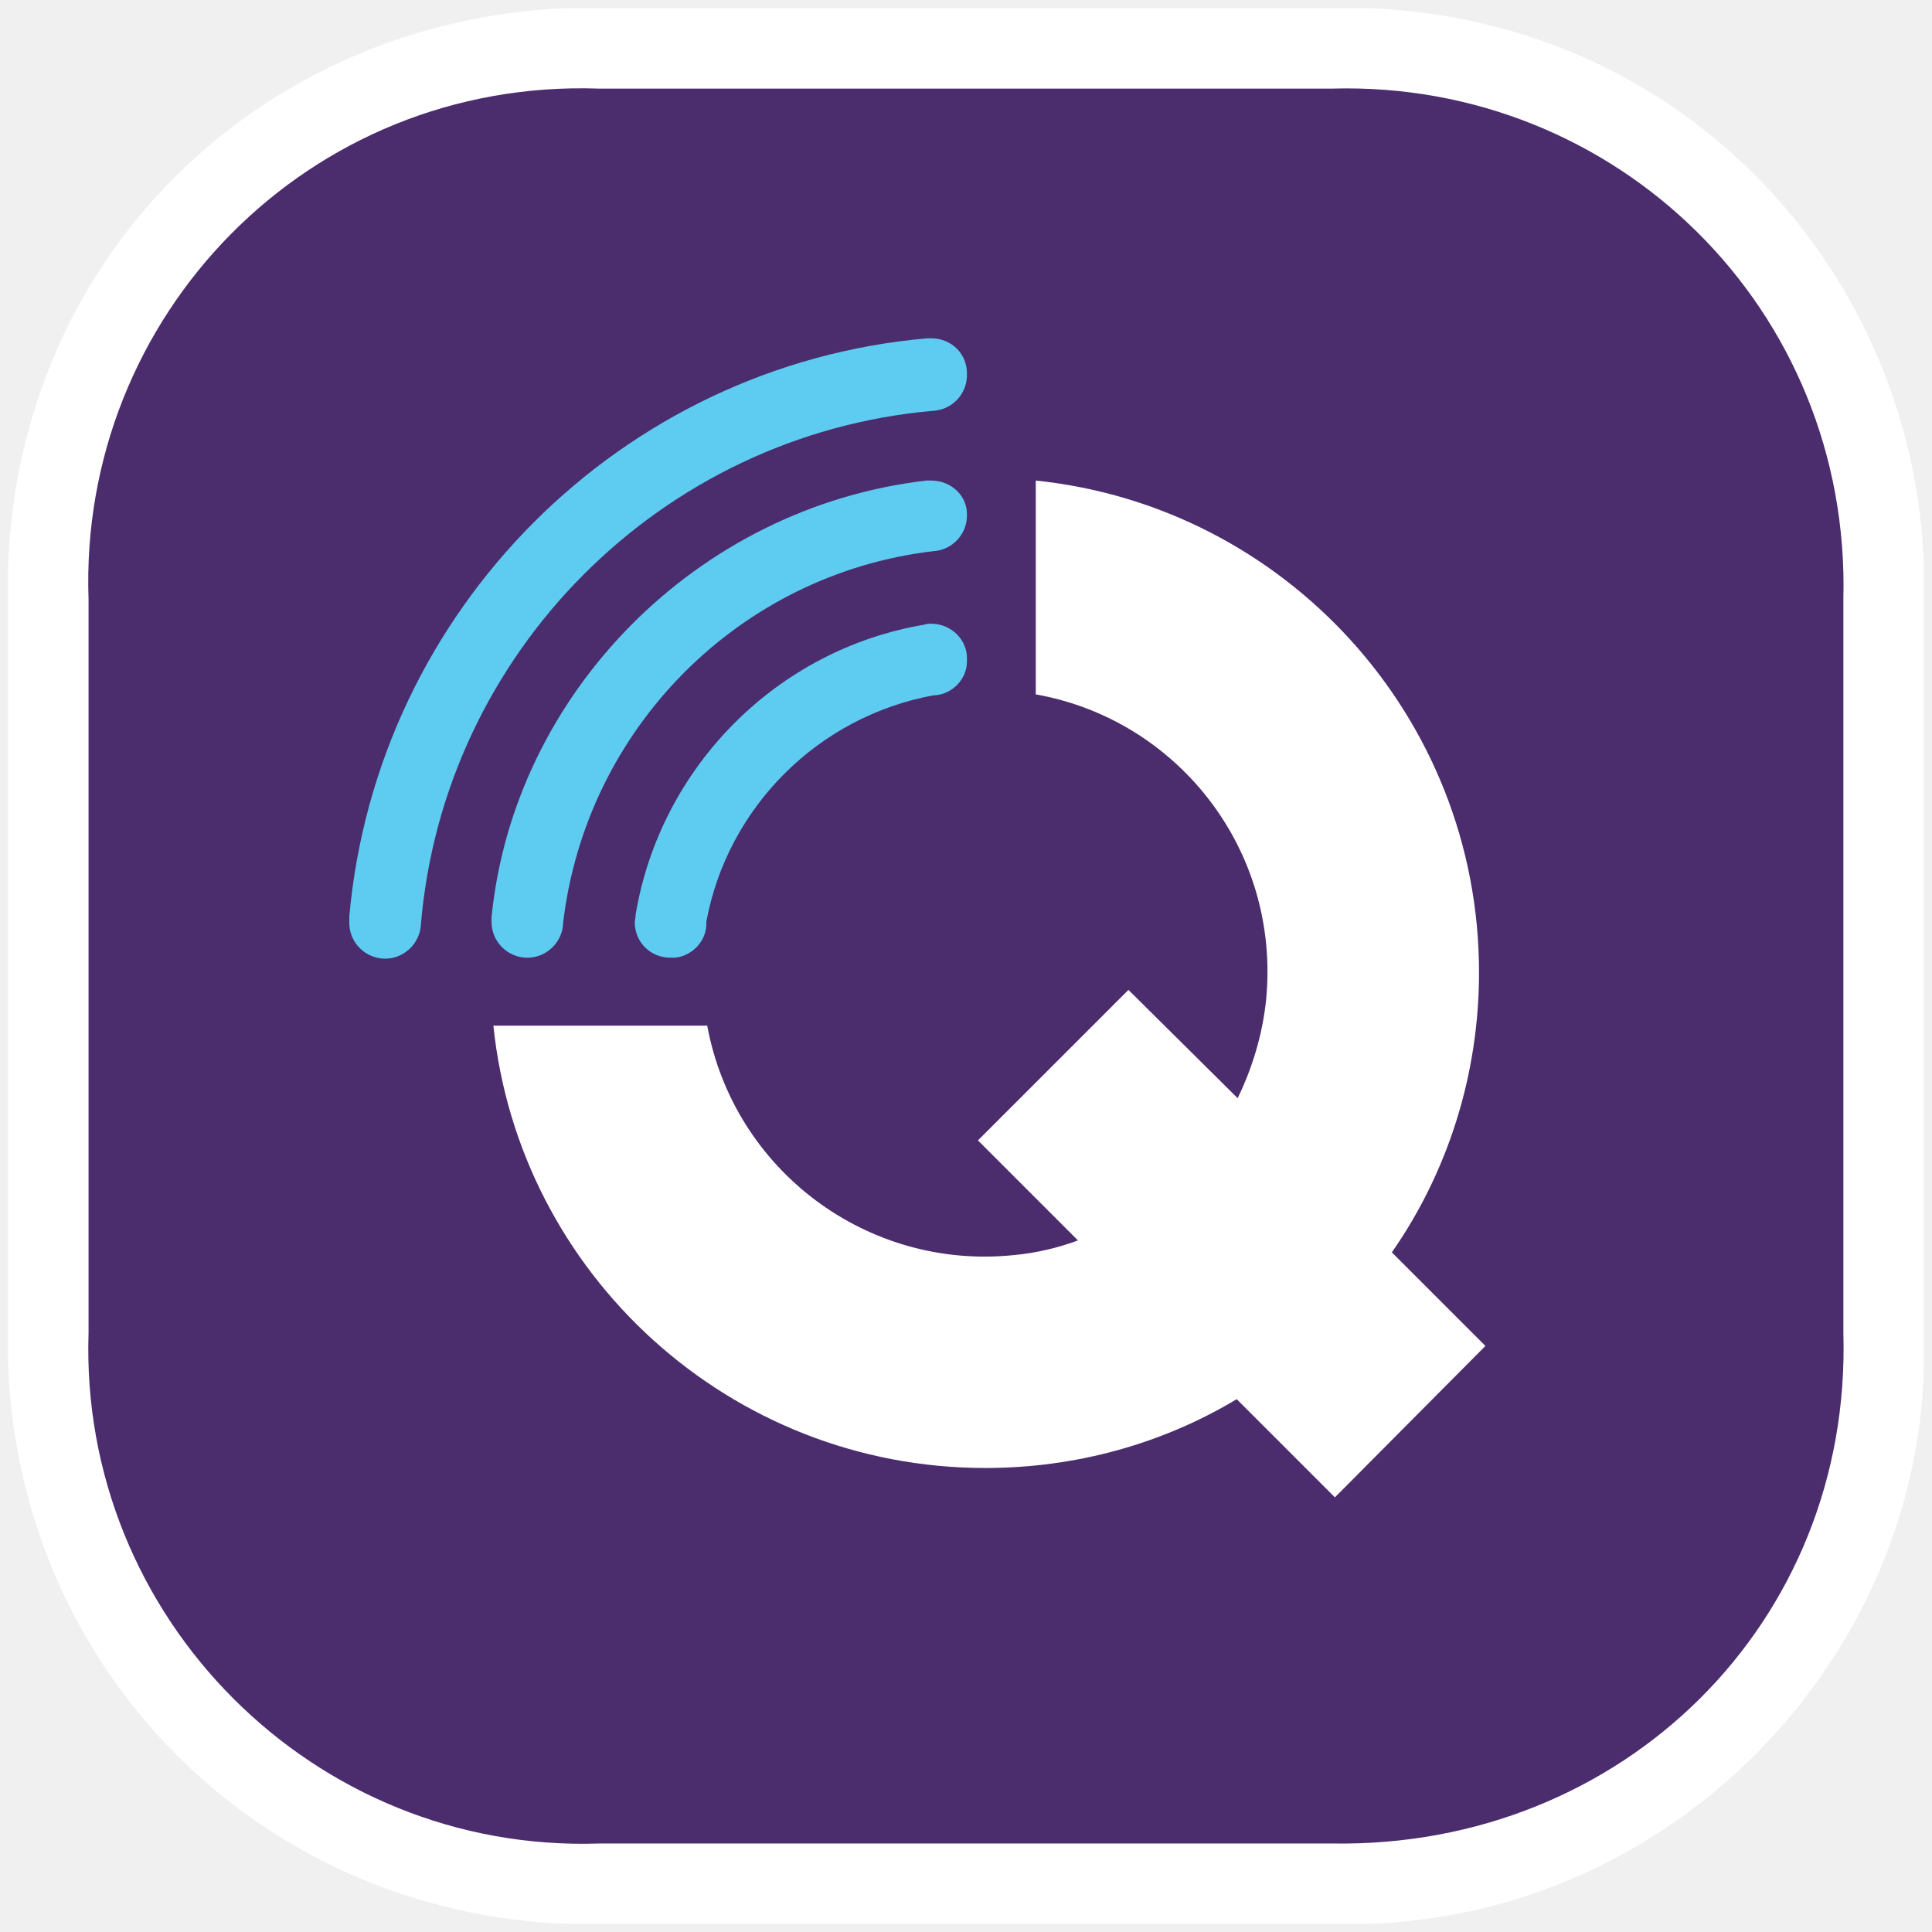
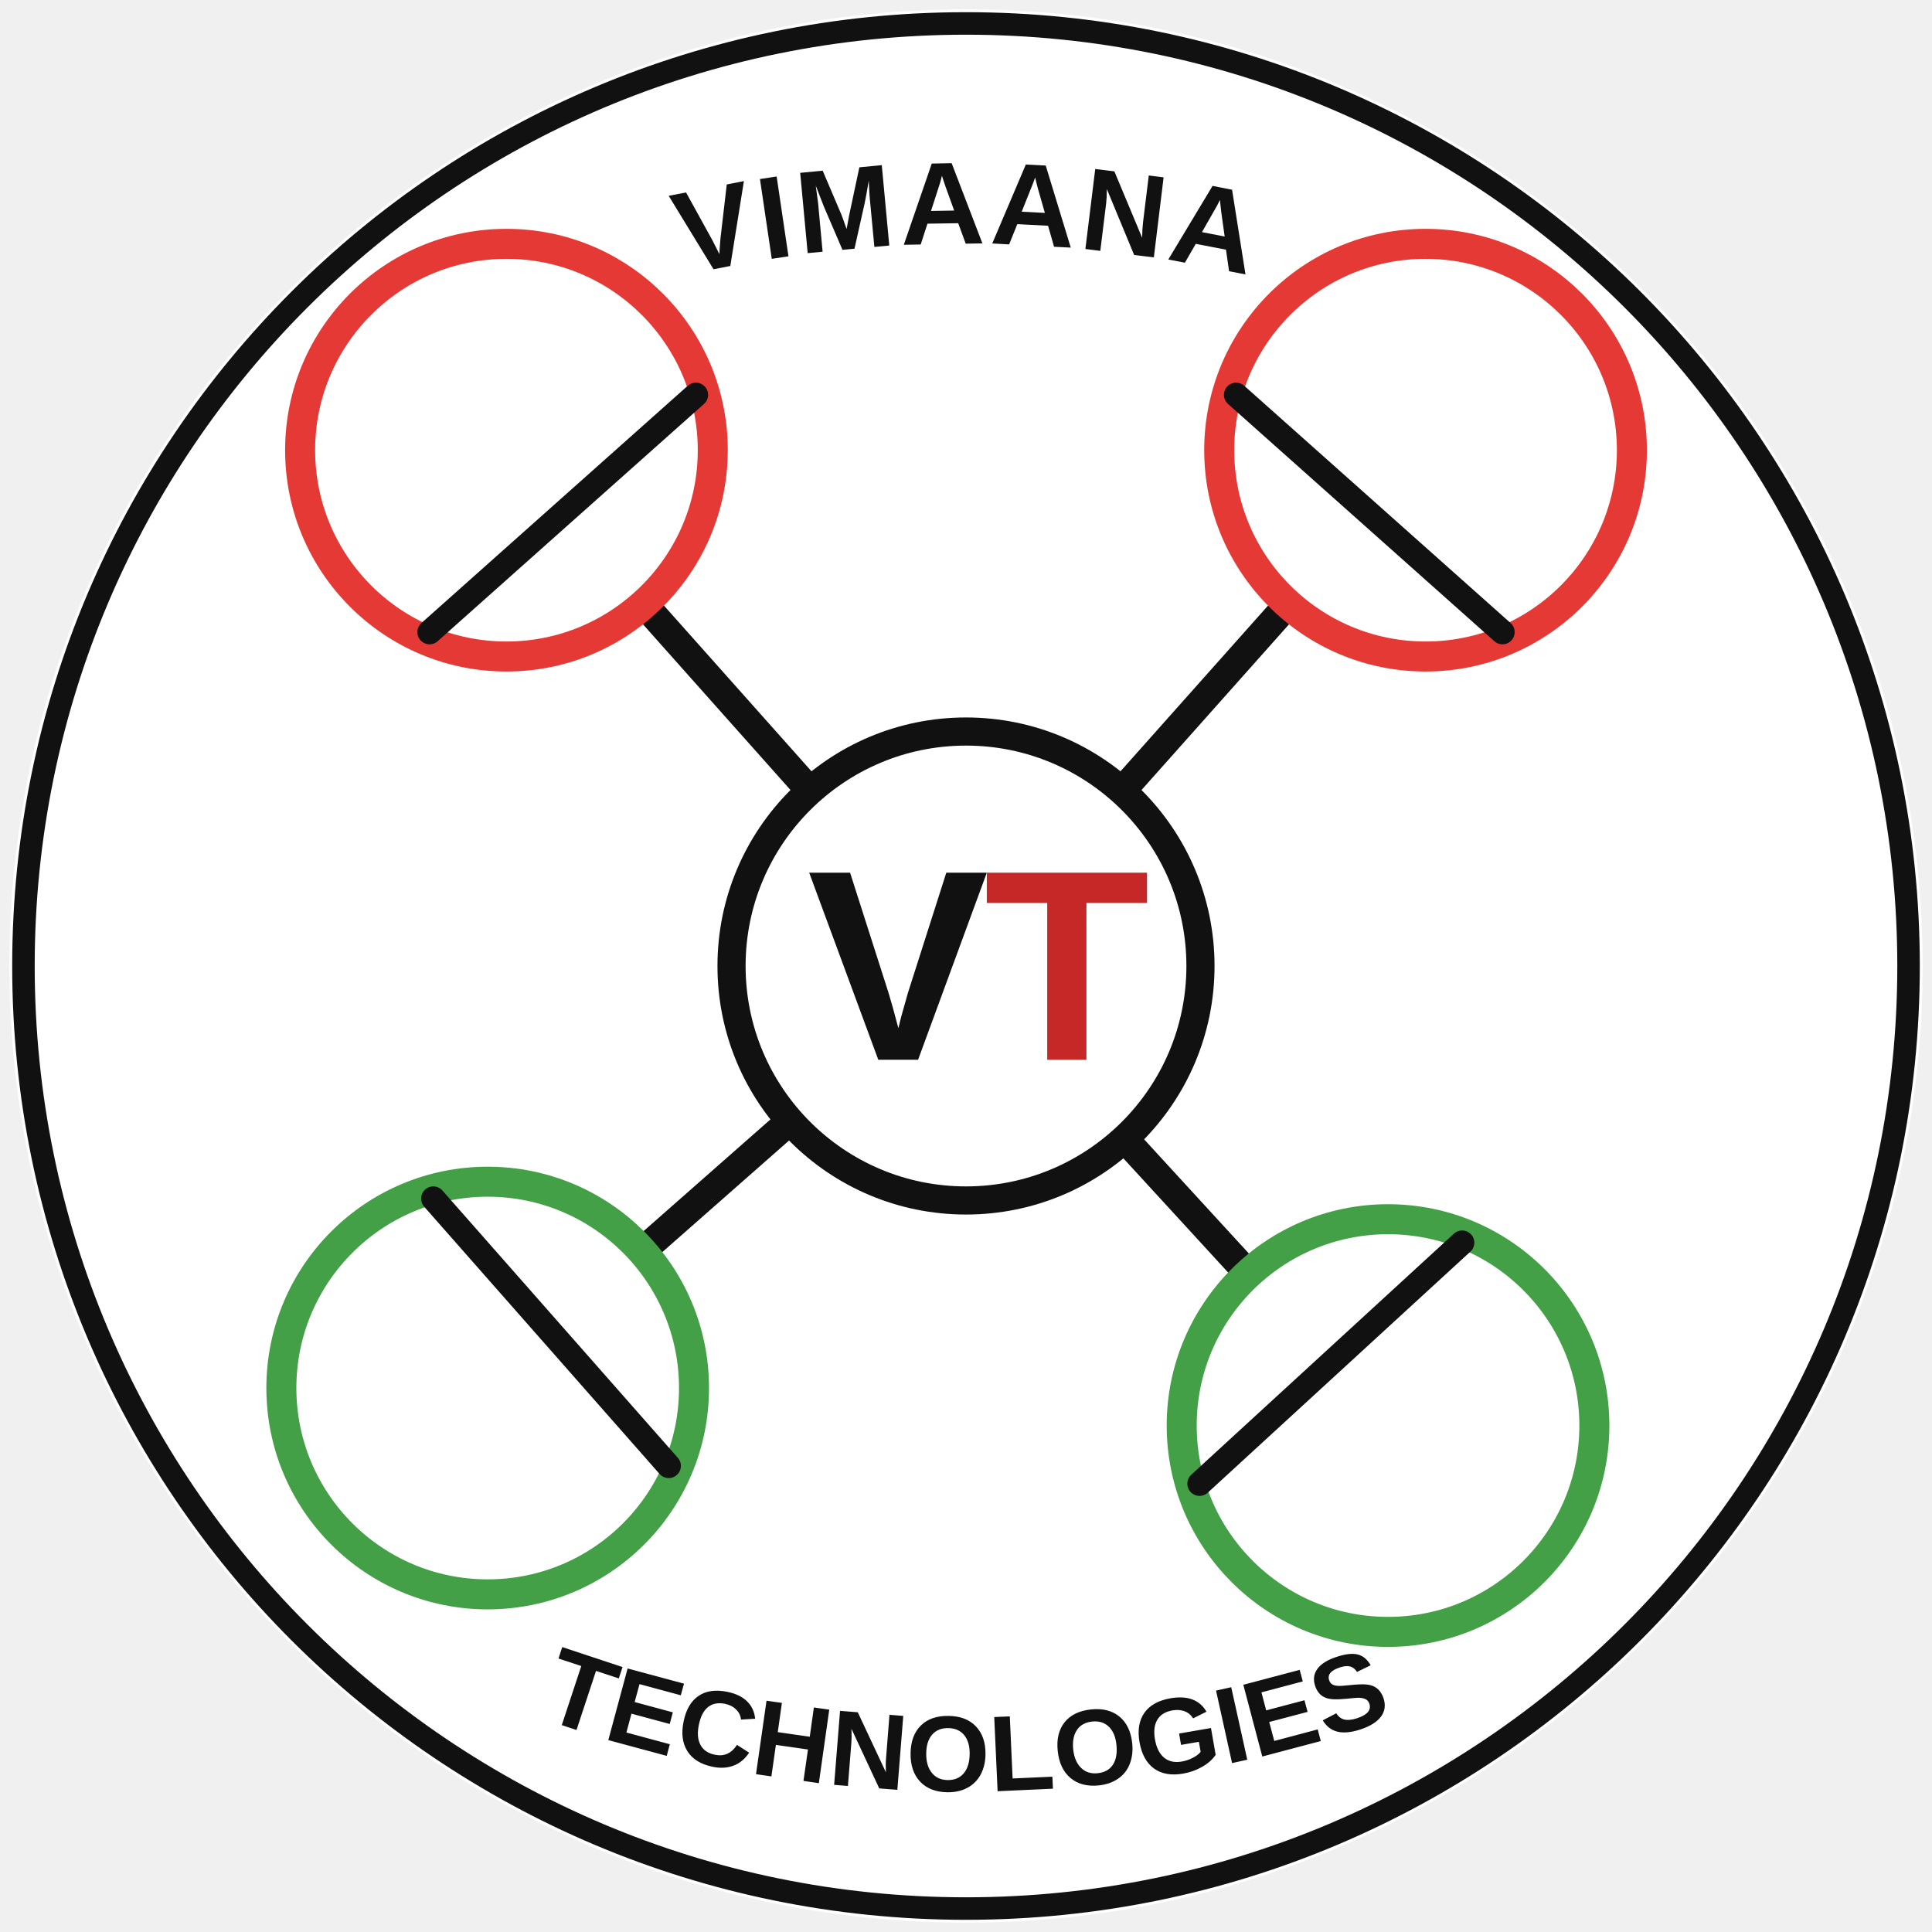
- <svg xmlns="http://www.w3.org/2000/svg" xml:space="preserve" id="Layer_1" width="72" height="72" x="0" y="0" version="1.1">
-   <style id="style873" type="text/css">
-         .st1{fill:#4b2c6d}.st2{fill:#5ecbf1}
-     </style>
-   <path id="path877-3" d="M50.922.301H21.078C9.763.803.739 9.417.302 21.077V50.92C.78 62.411 9.766 71.246 21.078 71.697H50.92c11.448-.331 20.533-9.834 20.776-20.776V21.077C71.342 10.284 62.925.735 50.922.301" class="st1" style="fill:#fff;fill-opacity:1" />
-   <path id="path877-1" d="M49.669 3.302H22.33c-10.857-.379-19.4 8.495-19.03 19.03V49.67c-.348 10.622 8.402 19.389 19.03 19.032h27.337c10.788.164 19.345-8.21 19.03-19.03v-27.34c.28-10.837-8.471-19.314-19.03-19.031Z" class="st1" style="fill:#4b2c6d;fill-opacity:.996" />
-   <path id="path879" d="M34.7 12.607h-.137c-11.423.992-20.52 10.123-21.546 21.546v.24c0 .752.616 1.334 1.334 1.334s1.3-.581 1.334-1.265c.855-10.157 8.96-18.263 19.084-19.152a1.333 1.333 0 0 0 1.265-1.265v-.068c.034-.788-.581-1.37-1.334-1.37" class="st2" />
-   <path id="path881" d="M34.7 17.908h-.171c-8.584.992-15.39 7.969-16.211 16.279v.171c0 .752.616 1.334 1.334 1.334s1.3-.581 1.334-1.265v-.034c.855-7.25 6.566-12.996 13.783-13.851a1.333 1.333 0 0 0 1.265-1.265v-.068c.034-.719-.581-1.301-1.334-1.301" class="st2" />
-   <path id="path883" d="M34.7 23.243c-.068 0-.171 0-.239.034-5.506.923-9.85 5.301-10.773 10.807v.034c0 .068-.034.205-.034.239 0 .752.581 1.334 1.334 1.334h.171c.616-.068 1.129-.581 1.163-1.197v-.137c.787-4.275 4.172-7.661 8.482-8.447h.068c.65-.068 1.163-.616 1.163-1.265v-.068c.033-.718-.582-1.334-1.335-1.334" class="st2" />
-   <path id="path883-3" d="m49.748 55.802-3.659-3.659c-2.736 1.642-5.951 2.565-9.371 2.565-9.508 0-17.374-7.216-18.331-16.484h7.969a10.52 10.52 0 0 0 11.423 8.55 9.4 9.4 0 0 0 2.394-.547l-3.728-3.728 5.609-5.609 4.07 4.036c.547-1.129.923-2.36 1.06-3.659.547-5.643-3.352-10.465-8.584-11.389v-7.969c9.268.958 16.519 8.789 16.519 18.331 0 3.865-1.197 7.49-3.249 10.431l3.488 3.488z" class="st2" style="fill:#fff;fill-opacity:1" />
+ <svg xmlns="http://www.w3.org/2000/svg" viewBox="0 0 206 206" width="72" height="72">
+   <circle cx="103" cy="103" r="102" fill="#fff" />
+   <circle cx="103" cy="103" r="100.5" fill="none" stroke="#111" stroke-width="2.4" />
+   <line x1="103" y1="103" x2="60.0" y2="54.7" stroke="#111" stroke-width="3" stroke-linecap="round" />
+   <circle cx="54" cy="48" r="22" fill="#fff" stroke="#e53935" stroke-width="3.2" />
+   <line x1="74.2" y1="42.1" x2="45.8" y2="67.4" stroke="#111" stroke-width="2.6" stroke-linecap="round" />
+   <line x1="103" y1="103" x2="146.0" y2="54.7" stroke="#111" stroke-width="3" stroke-linecap="round" />
+   <circle cx="152" cy="48" r="22" fill="#fff" stroke="#e53935" stroke-width="3.2" />
+   <line x1="160.2" y1="67.4" x2="131.8" y2="42.1" stroke="#111" stroke-width="2.6" stroke-linecap="round" />
+   <line x1="103" y1="103" x2="58.7" y2="142.0" stroke="#111" stroke-width="3" stroke-linecap="round" />
+   <circle cx="52" cy="148" r="22" fill="#fff" stroke="#43a047" stroke-width="3.2" />
+   <line x1="46.2" y1="127.8" x2="71.3" y2="156.3" stroke="#111" stroke-width="2.6" stroke-linecap="round" />
+   <line x1="103" y1="103" x2="141.9" y2="145.4" stroke="#111" stroke-width="3" stroke-linecap="round" />
+   <circle cx="148" cy="152" r="22" fill="#fff" stroke="#43a047" stroke-width="3.2" />
+   <line x1="127.9" y1="158.2" x2="155.9" y2="132.5" stroke="#111" stroke-width="2.6" stroke-linecap="round" />
+   <circle cx="103" cy="103" r="25" fill="#fff" stroke="#111" stroke-width="3" />
+   <path d="M97.89 113.00H93.65L86.28 93.05H90.64L94.74 105.86Q95.13 107.11 95.79 109.63L96.09 108.41L96.81 105.86L100.90 93.05H105.22Z" fill="#111" />
+   <path d="M115.84 96.28V113.00H111.66V96.28H105.22V93.05H122.30V96.28Z" fill="#c62828" />
+   <path d="M77.87 28.36 76.08 28.71 71.30 20.88 73.15 20.52 75.95 25.60Q76.21 26.09 76.71 27.10L76.73 26.57L76.82 25.43L77.49 19.67L79.32 19.31Z M82.29 27.60 81.03 19.09 82.81 18.82 84.07 27.33Z M93.23 26.33 92.74 21.14Q92.73 20.96 92.71 20.78Q92.70 20.61 92.63 19.26Q92.35 20.94 92.21 21.60L91.11 26.52L89.83 26.64L87.84 22.01L86.98 19.79Q87.18 21.19 87.23 21.65L87.71 26.84L86.12 26.99L85.32 18.43L87.72 18.20L89.70 22.85L89.87 23.30L90.27 24.42L90.53 23.01L91.63 17.84L94.02 17.61L94.82 26.18Z M102.97 25.98 102.17 23.80 98.89 23.85 98.17 26.07 96.37 26.10 99.35 17.44 101.47 17.40 104.75 25.95ZM100.44 18.75 100.40 18.88Q100.35 19.10 100.27 19.39Q100.18 19.67 99.27 22.49L101.74 22.45L100.85 19.99L100.57 19.17Z M112.39 26.31 111.75 24.07 108.47 23.90 107.60 26.06 105.80 25.96 109.38 17.54 111.50 17.65 114.17 26.40ZM110.37 18.92 110.33 19.05Q110.25 19.26 110.15 19.54Q110.05 19.82 108.94 22.57L111.41 22.70L110.69 20.19L110.47 19.34Z M120.93 27.19 118.02 20.16Q118.01 21.13 117.94 21.71L117.32 26.75L115.73 26.55L116.78 18.02L118.82 18.27L121.78 25.35Q121.79 24.43 121.88 23.67L122.49 18.71L124.07 18.91L123.03 27.44Z M131.05 28.92 130.72 26.62 127.50 26.00 126.34 28.01 124.57 27.67 129.29 19.82 131.37 20.23 132.80 29.26ZM130.08 21.32 130.01 21.45Q129.91 21.65 129.78 21.91Q129.64 22.17 128.16 24.75L130.58 25.22L130.22 22.63L130.12 21.76Z" fill="#111" />
+   <path d="M63.55 178.16 61.47 184.46 59.90 183.94 61.98 177.64 59.55 176.84 59.95 175.62 66.38 177.75 65.98 178.96Z M64.86 185.54 66.92 177.90 72.93 179.52 72.59 180.76 68.19 179.57 67.67 181.48 71.74 182.58 71.41 183.82 67.33 182.72 66.79 184.73 71.42 185.98 71.09 187.22Z M76.23 187.10Q77.70 187.41 78.58 186.05L79.88 186.88Q79.19 187.91 78.19 188.27Q77.20 188.64 75.97 188.38Q74.10 187.99 73.30 186.73Q72.49 185.46 72.89 183.55Q73.28 181.64 74.48 180.83Q75.67 180.01 77.54 180.39Q78.91 180.67 79.65 181.40Q80.40 182.12 80.52 183.26L79.01 183.35Q78.95 182.73 78.49 182.28Q78.03 181.82 77.31 181.67Q76.21 181.45 75.50 182.01Q74.79 182.58 74.52 183.89Q74.24 185.23 74.69 186.05Q75.13 186.88 76.23 187.10Z M85.67 189.89 86.15 186.54 82.73 186.05 82.25 189.41 80.61 189.17 81.73 181.34 83.37 181.57 82.93 184.69 86.34 185.18 86.78 182.06 88.42 182.29 87.31 190.13Z M93.75 190.69 90.79 184.34Q90.82 185.24 90.78 185.77L90.41 190.43L88.94 190.31L89.57 182.42L91.46 182.57L94.46 188.97Q94.42 188.12 94.48 187.42L94.84 182.84L96.31 182.96L95.68 190.84Z M105.08 187.05Q105.06 188.29 104.56 189.22Q104.05 190.15 103.14 190.63Q102.22 191.12 101.01 191.10Q99.14 191.07 98.10 189.96Q97.06 188.84 97.09 186.94Q97.12 185.03 98.19 183.98Q99.26 182.93 101.14 182.96Q103.02 182.98 104.06 184.08Q105.10 185.17 105.08 187.05ZM103.39 187.03Q103.41 185.75 102.81 185.01Q102.21 184.28 101.12 184.26Q100.01 184.24 99.39 184.96Q98.77 185.67 98.76 186.96Q98.74 188.26 99.35 189.02Q99.95 189.78 101.03 189.80Q102.14 189.81 102.75 189.09Q103.37 188.37 103.39 187.03Z M106.37 190.99 106.01 183.08 107.67 183.01 107.97 189.63 112.21 189.44 112.27 190.72Z M120.72 185.86Q120.85 187.09 120.46 188.08Q120.08 189.06 119.22 189.65Q118.37 190.24 117.17 190.37Q115.31 190.56 114.14 189.58Q112.98 188.60 112.78 186.70Q112.58 184.81 113.51 183.64Q114.45 182.47 116.32 182.27Q118.19 182.07 119.36 183.03Q120.52 183.99 120.72 185.86ZM119.04 186.04Q118.91 184.77 118.23 184.11Q117.55 183.45 116.46 183.56Q115.35 183.68 114.83 184.46Q114.30 185.24 114.43 186.53Q114.57 187.82 115.27 188.50Q115.96 189.18 117.03 189.07Q118.13 188.96 118.66 188.17Q119.18 187.38 119.04 186.04Z M125.98 187.83Q126.62 187.72 127.18 187.43Q127.75 187.14 128.02 186.79L127.83 185.72L125.93 186.05L125.72 184.84L129.12 184.25L129.62 187.11Q129.11 187.86 128.18 188.39Q127.25 188.92 126.16 189.11Q124.25 189.44 123.05 188.57Q121.84 187.69 121.50 185.76Q121.17 183.83 122.02 182.63Q122.87 181.42 124.80 181.08Q127.54 180.61 128.64 182.51L127.22 183.22Q126.87 182.67 126.30 182.46Q125.73 182.25 125.02 182.37Q123.87 182.57 123.40 183.37Q122.92 184.17 123.15 185.47Q123.38 186.79 124.12 187.41Q124.86 188.02 125.98 187.83Z M131.37 187.99 129.66 180.26 131.28 179.90 132.99 187.63Z M134.59 187.29 132.57 179.64 138.58 178.05 138.91 179.28 134.50 180.45 135.01 182.37 139.09 181.29 139.42 182.53 135.33 183.61 135.87 185.63 140.50 184.40 140.83 185.64Z M147.52 181.08Q147.88 182.18 147.25 183.03Q146.62 183.89 145.04 184.41Q143.59 184.88 142.60 184.64Q141.61 184.39 141.04 183.43L142.48 182.68Q142.83 183.23 143.36 183.35Q143.90 183.47 144.69 183.21Q146.34 182.67 146.01 181.67Q145.91 181.35 145.65 181.20Q145.39 181.06 145.01 181.03Q144.62 181.01 143.57 181.13Q142.67 181.21 142.30 181.19Q141.93 181.18 141.61 181.11Q141.29 181.03 141.02 180.86Q140.76 180.70 140.56 180.42Q140.35 180.14 140.22 179.74Q139.89 178.72 140.48 177.93Q141.06 177.14 142.53 176.66Q143.92 176.20 144.77 176.41Q145.61 176.62 146.15 177.56L144.69 178.27Q144.41 177.82 143.97 177.69Q143.53 177.57 142.86 177.79Q141.43 178.26 141.72 179.15Q141.82 179.45 142.03 179.58Q142.24 179.72 142.59 179.75Q142.93 179.79 143.91 179.68Q145.06 179.56 145.59 179.60Q146.13 179.64 146.48 179.81Q146.84 179.98 147.10 180.29Q147.36 180.61 147.52 181.08Z" fill="#111" />
</svg>
